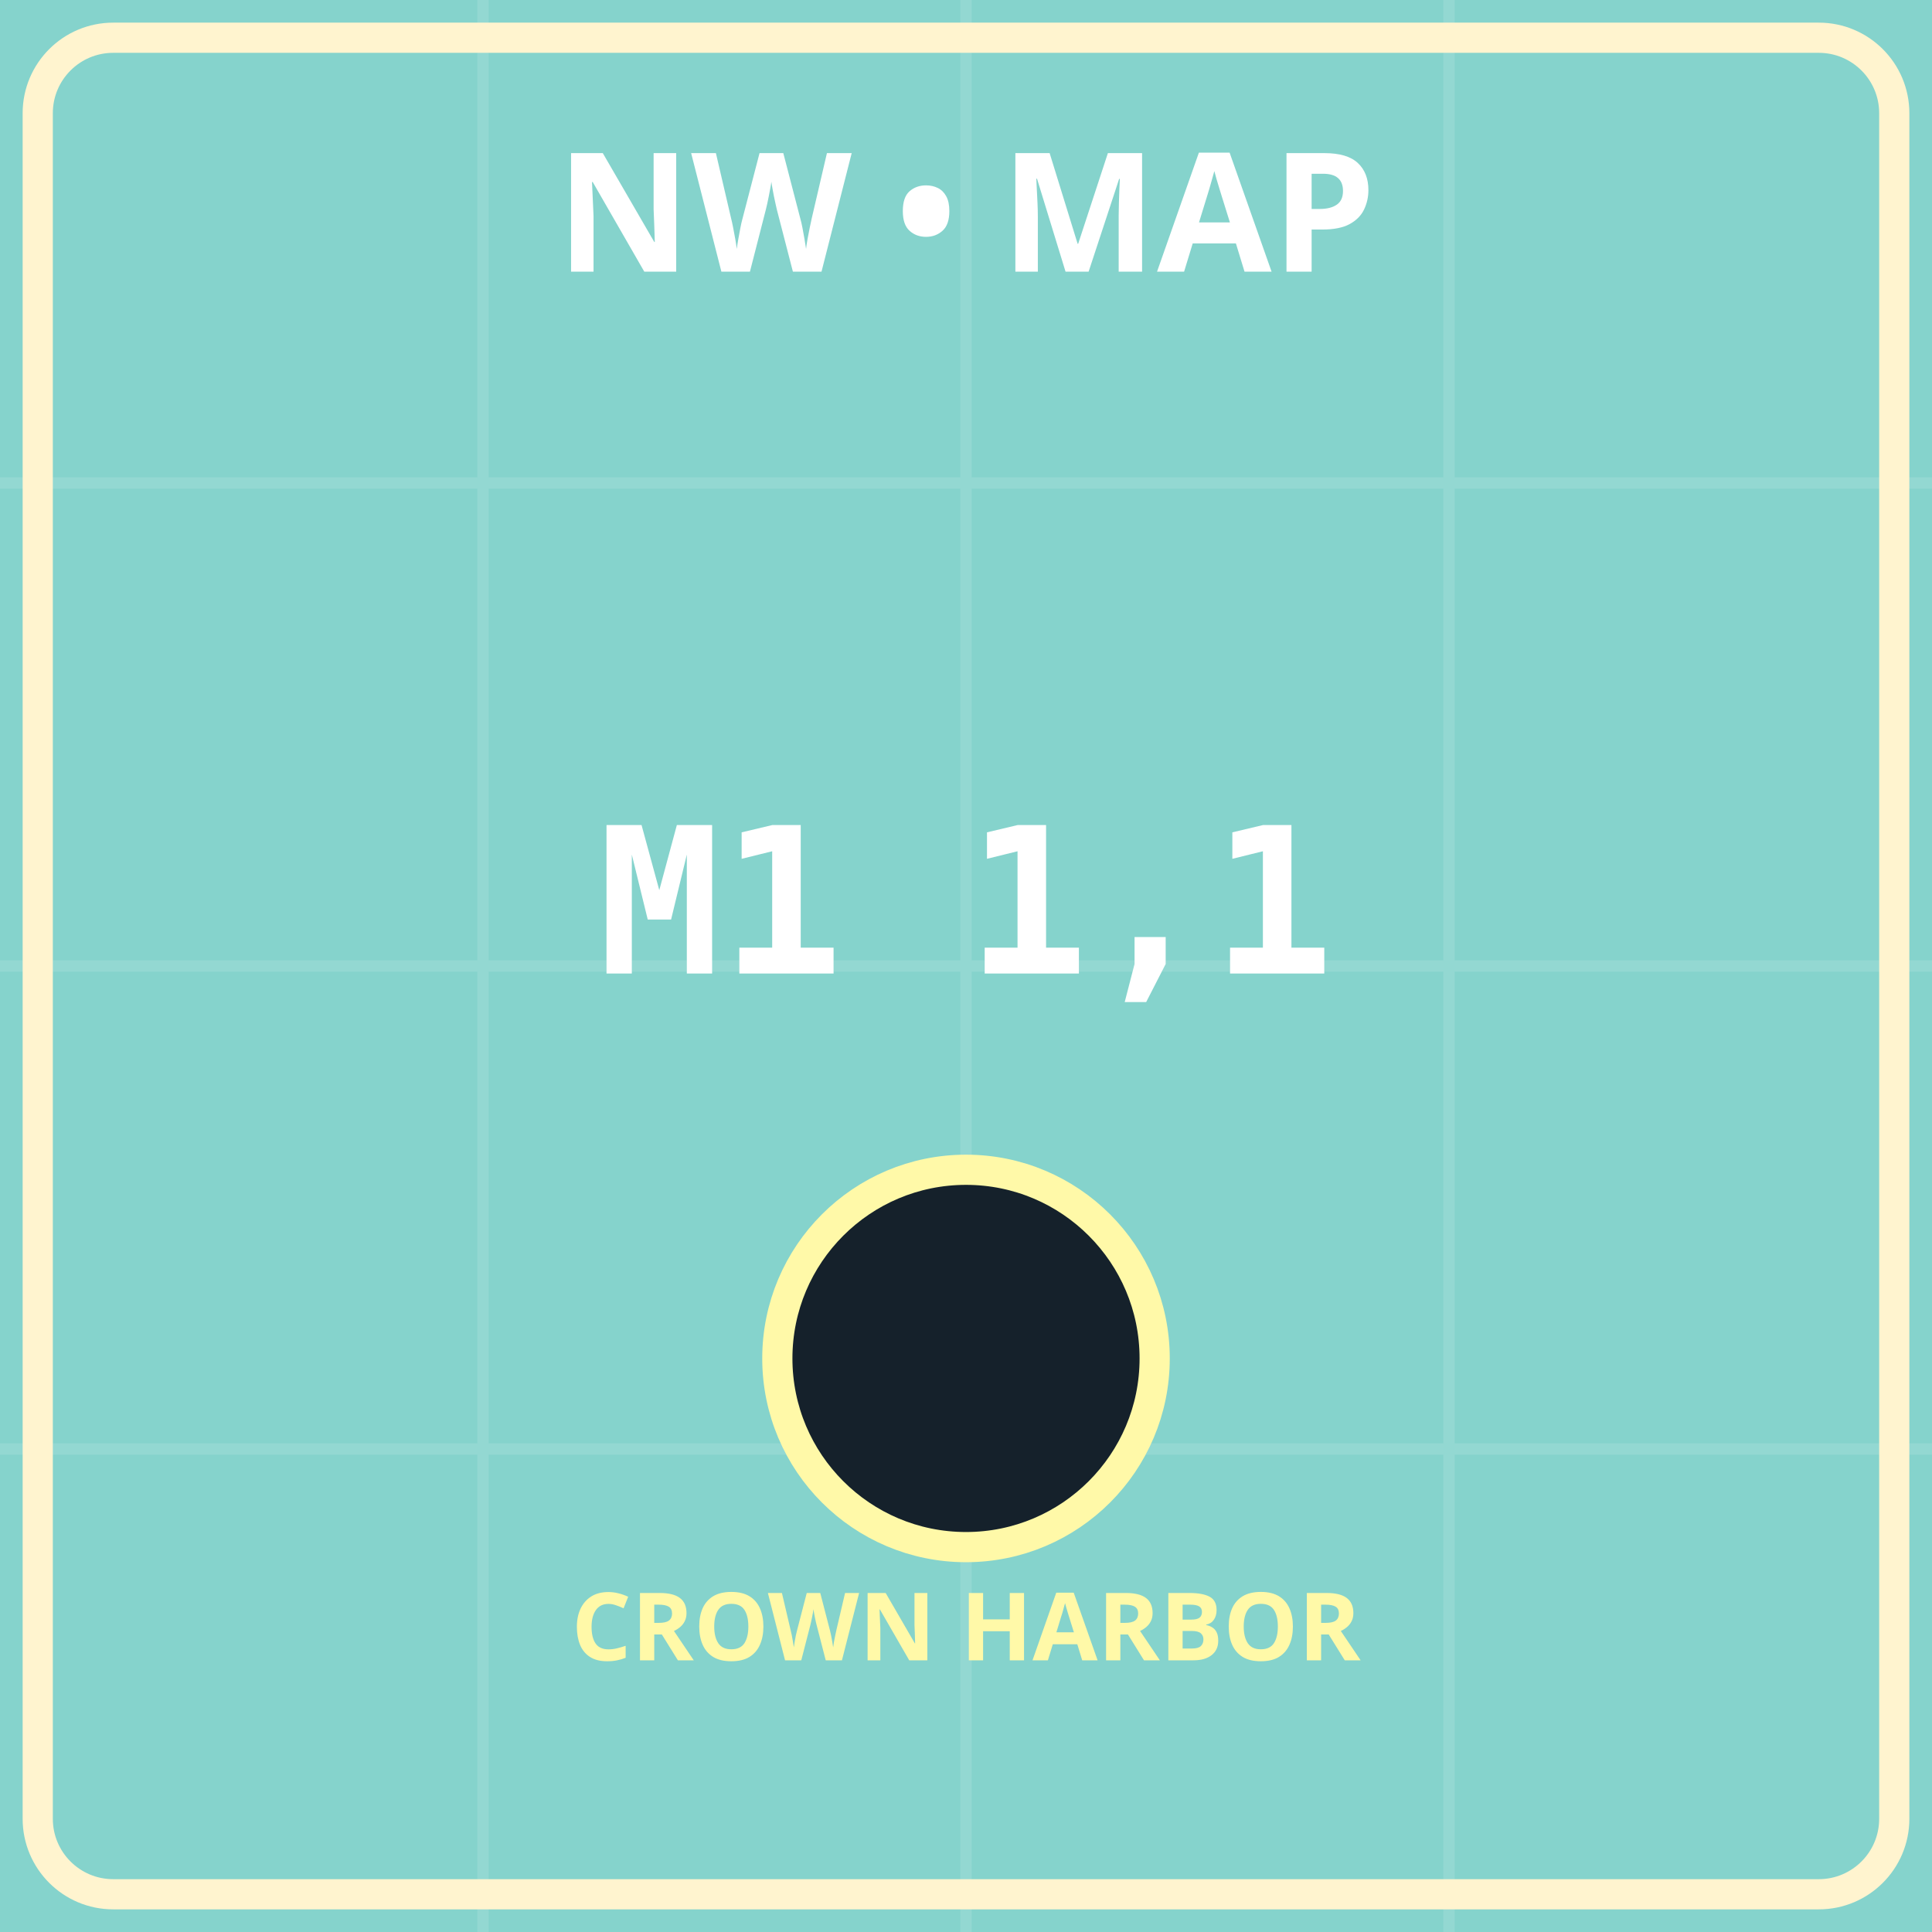
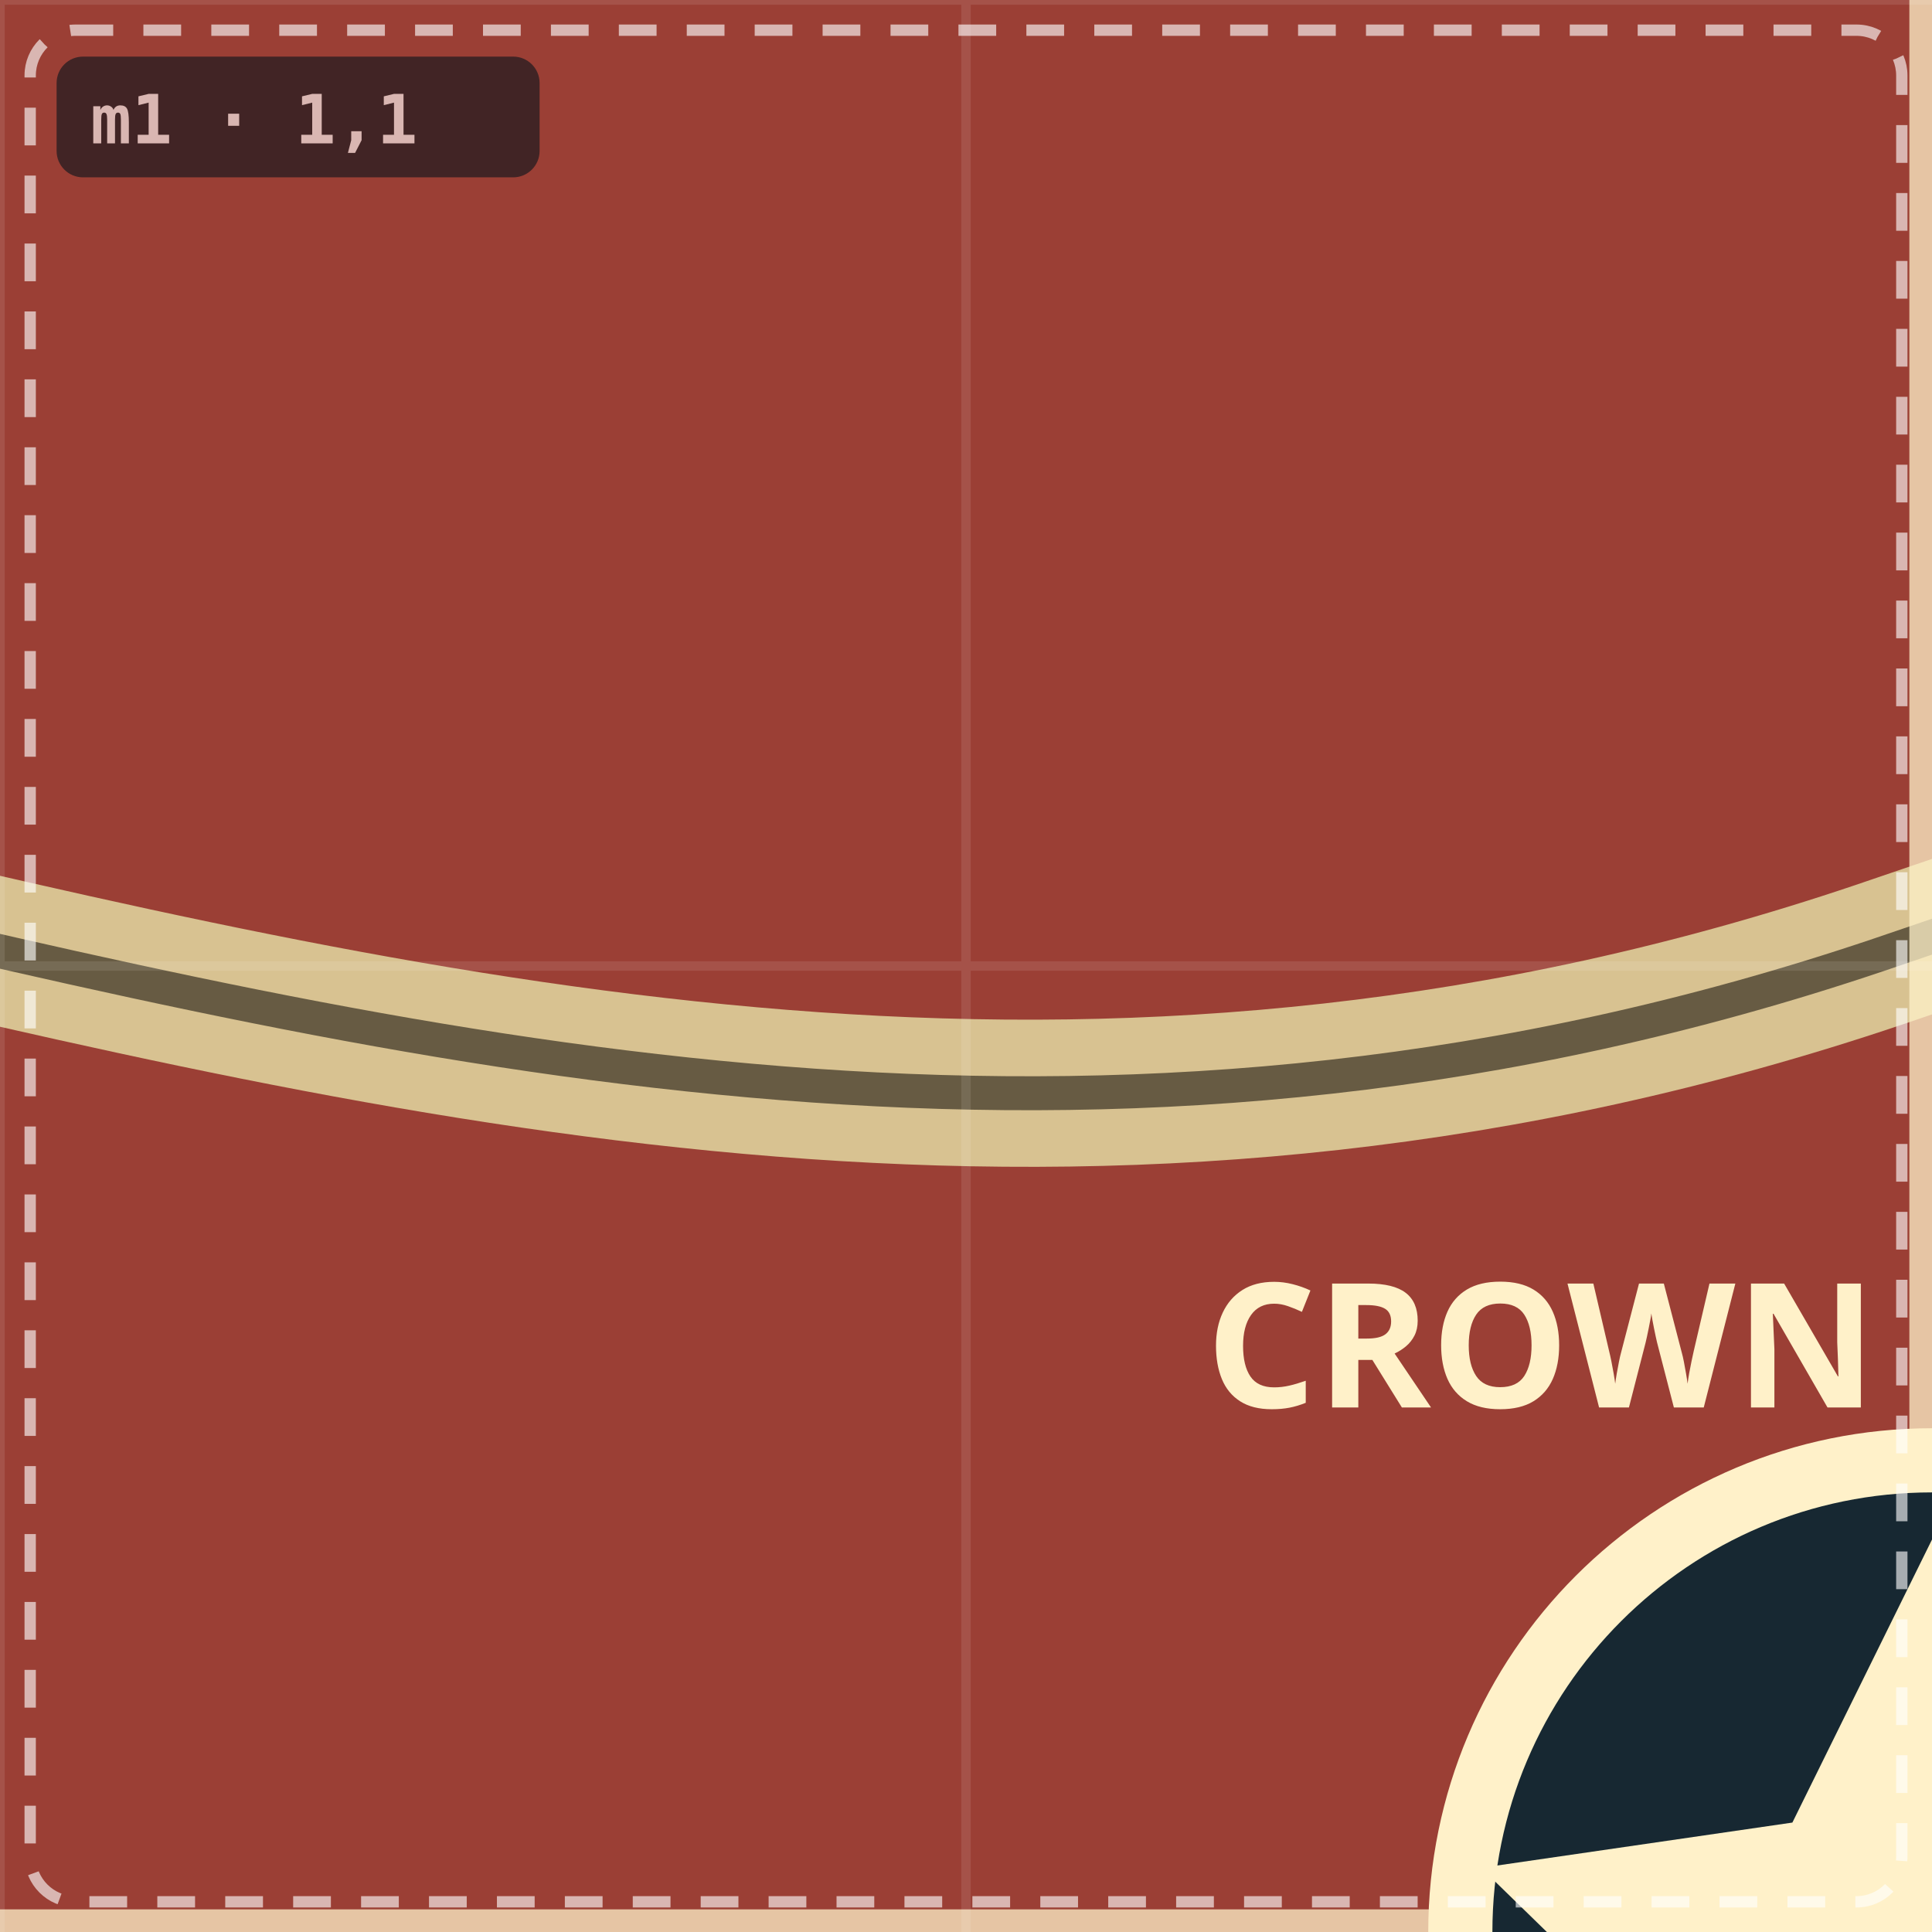
- <svg xmlns="http://www.w3.org/2000/svg" width="512" height="512" viewBox="0 0 512 512">
-   <rect width="512" height="512" fill="#85d3cc" />
-   <path d="M0 128H512M0 256H512M0 384H512M128 0V512M256 0V512M384 0V512" stroke="#fff" stroke-opacity=".12" stroke-width="3" />
-   <rect x="10" y="10" width="492" height="492" rx="20" fill="none" stroke="#fff4cf" stroke-width="8" />
-   <text x="256" y="72" text-anchor="middle" fill="#fff" font-family="system-ui" font-size="44" font-weight="900">NW • MAP</text>
-   <text x="256" y="258" text-anchor="middle" fill="#fff" font-family="ui-monospace,monospace" font-size="54" font-weight="900">M1  1,1</text>
-   <circle cx="256" cy="360" r="50" fill="#15212b" stroke="#fff9a8" stroke-width="8" />
-   <text x="256" y="440" text-anchor="middle" fill="#fff9a8" font-family="system-ui" font-size="25" font-weight="900">CROWN HARBOR</text>
+ <svg xmlns="http://www.w3.org/2000/svg" width="512" height="512" viewBox="1024 1024 1024 1024">
+   <g id="canonical-map">
+     <rect width="4096" height="4096" fill="#13232e" />
+     <path d="M0 0H2048V2048H0z" fill="#9b3f35" />
+     <path d="M2048 0H4096V2048H2048z" fill="#c89435" />
+     <path d="M0 2048H2048V4096H0z" fill="#397ba3" />
+     <path d="M2048 2048H4096V4096H2048z" fill="#4a9568" />
+     <path d="M0 520C680 330 1110 760 1690 600S2780 120 4096 590V0H0z" fill="#182f3a" opacity=".48" />
+     <path d="M0 3520C720 3310 1250 3790 1980 3510S3280 3100 4096 3450V4096H0z" fill="#102731" opacity=".42" />
+     <path d="M-120 1470C640 1220 1220 1800 2020 1530S3300 930 4230 1330" fill="none" stroke="#d8c291" stroke-width="78" />
+     <path d="M-120 1470C640 1220 1220 1800 2020 1530S3300 930 4230 1330" fill="none" stroke="#675b43" stroke-width="18" />
+     <path d="M2660 -120C2500 680 2870 1120 2580 1900S2050 3140 2460 4220" fill="none" stroke="#90dded" stroke-width="118" opacity=".9" />
+     <path d="M2660 -120C2500 680 2870 1120 2580 1900S2050 3140 2460 4220" fill="none" stroke="#d7f7ff" stroke-width="18" opacity=".7" />
+     <path d="M0 2048H4096M2048 0V4096" stroke="#fff1c9" stroke-width="24" opacity=".75" />
+     <path d="M512 0V4096M1024 0V4096M1536 0V4096M2560 0V4096M3072 0V4096M3584 0V4096M0 512H4096M0 1024H4096M0 1536H4096M0 2560H4096M0 3072H4096M0 3584H4096" stroke="#fff" stroke-width="5" opacity=".1" />
+     <circle cx="850" cy="720" r="180" fill="#ffe65b" stroke="#fff7bd" stroke-width="38" />
+     <circle cx="850" cy="720" r="65" fill="#9b3f35" />
+     <path d="M3210 490l230 430h-460z" fill="#65f1ff" stroke="#d7fbff" stroke-width="38" />
+     <rect x="590" y="2860" width="520" height="390" rx="48" fill="#ff6b8b" stroke="#ffd5df" stroke-width="38" />
+     <path d="M690 2860v-210h320v210" fill="none" stroke="#ffd5df" stroke-width="58" />
+     <path d="M3235 2720l90 240 255 12-200 160 68 248-213-140-213 140 68-248-200-160 255-12z" fill="#b9ff75" stroke="#ecffc9" stroke-width="34" />
+     <circle cx="2048" cy="2048" r="250" fill="#172832" stroke="#fff1c9" stroke-width="34" />
+     <path d="M2048 1840l74 150 165 24-120 117 28 165-147-77-147 77 28-165-120-117 165-24z" fill="#fff1c9" />
+     <text x="1024" y="260" text-anchor="middle" fill="#fff7df" font-family="system-ui,sans-serif" font-size="150" font-weight="900">NORTHWEST</text>
+     <text x="3072" y="260" text-anchor="middle" fill="#fff7df" font-family="system-ui,sans-serif" font-size="150" font-weight="900">NORTHEAST</text>
+     <text x="1024" y="3980" text-anchor="middle" fill="#fff7df" font-family="system-ui,sans-serif" font-size="150" font-weight="900">SOUTHWEST</text>
+     <text x="3072" y="3980" text-anchor="middle" fill="#fff7df" font-family="system-ui,sans-serif" font-size="150" font-weight="900">SOUTHEAST</text>
+     <text x="2048" y="1770" text-anchor="middle" fill="#fff1c9" font-family="system-ui,sans-serif" font-size="92" font-weight="900">CROWN HARBOR</text>
+     <text x="2048" y="2300" text-anchor="middle" fill="#fff1c9" font-family="ui-monospace,monospace" font-size="58">4096 m chart grid</text>
+     <path d="M2048 70l-70 145h140z" fill="#fff1c9" />
+     <text x="2048" y="330" text-anchor="middle" fill="#fff1c9" font-family="system-ui,sans-serif" font-size="76" font-weight="900">NORTH</text>
+   </g>
+   <g id="vt-debug-overlay" data-vt-page="1/1/1" opacity=".62">
+     <rect x="1040" y="1040" width="992" height="992" rx="24" fill="none" stroke="#fff" stroke-width="6" stroke-dasharray="20 16" />
+     <rect x="1054" y="1054" width="256" height="64" rx="14" fill="#09141b" />
+     <text x="1072" y="1100" fill="#fff" font-family="ui-monospace,monospace" font-size="36" font-weight="800">m1 · 1,1</text>
+   </g>
</svg>
